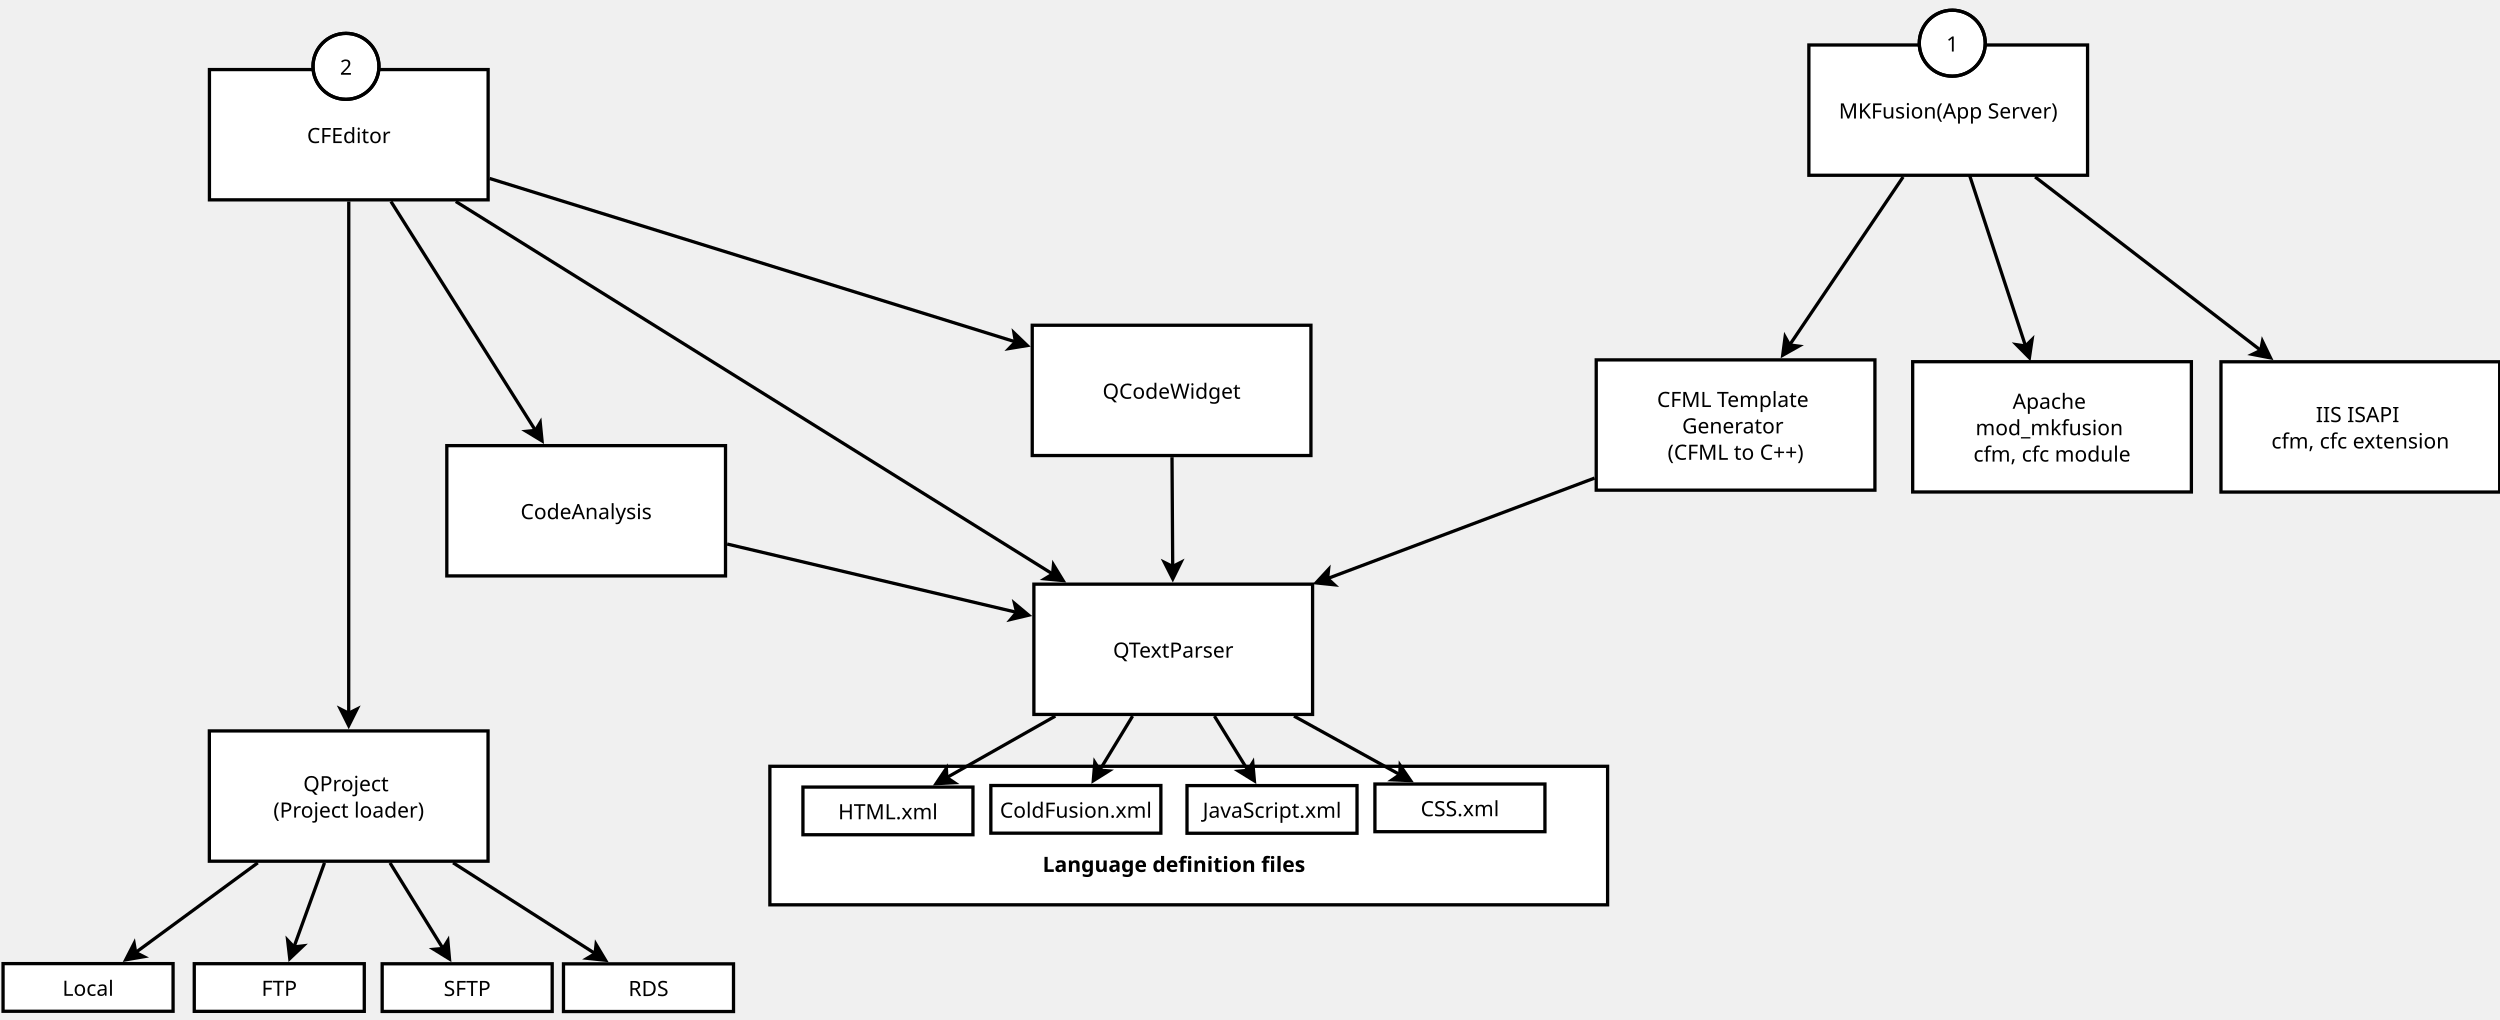
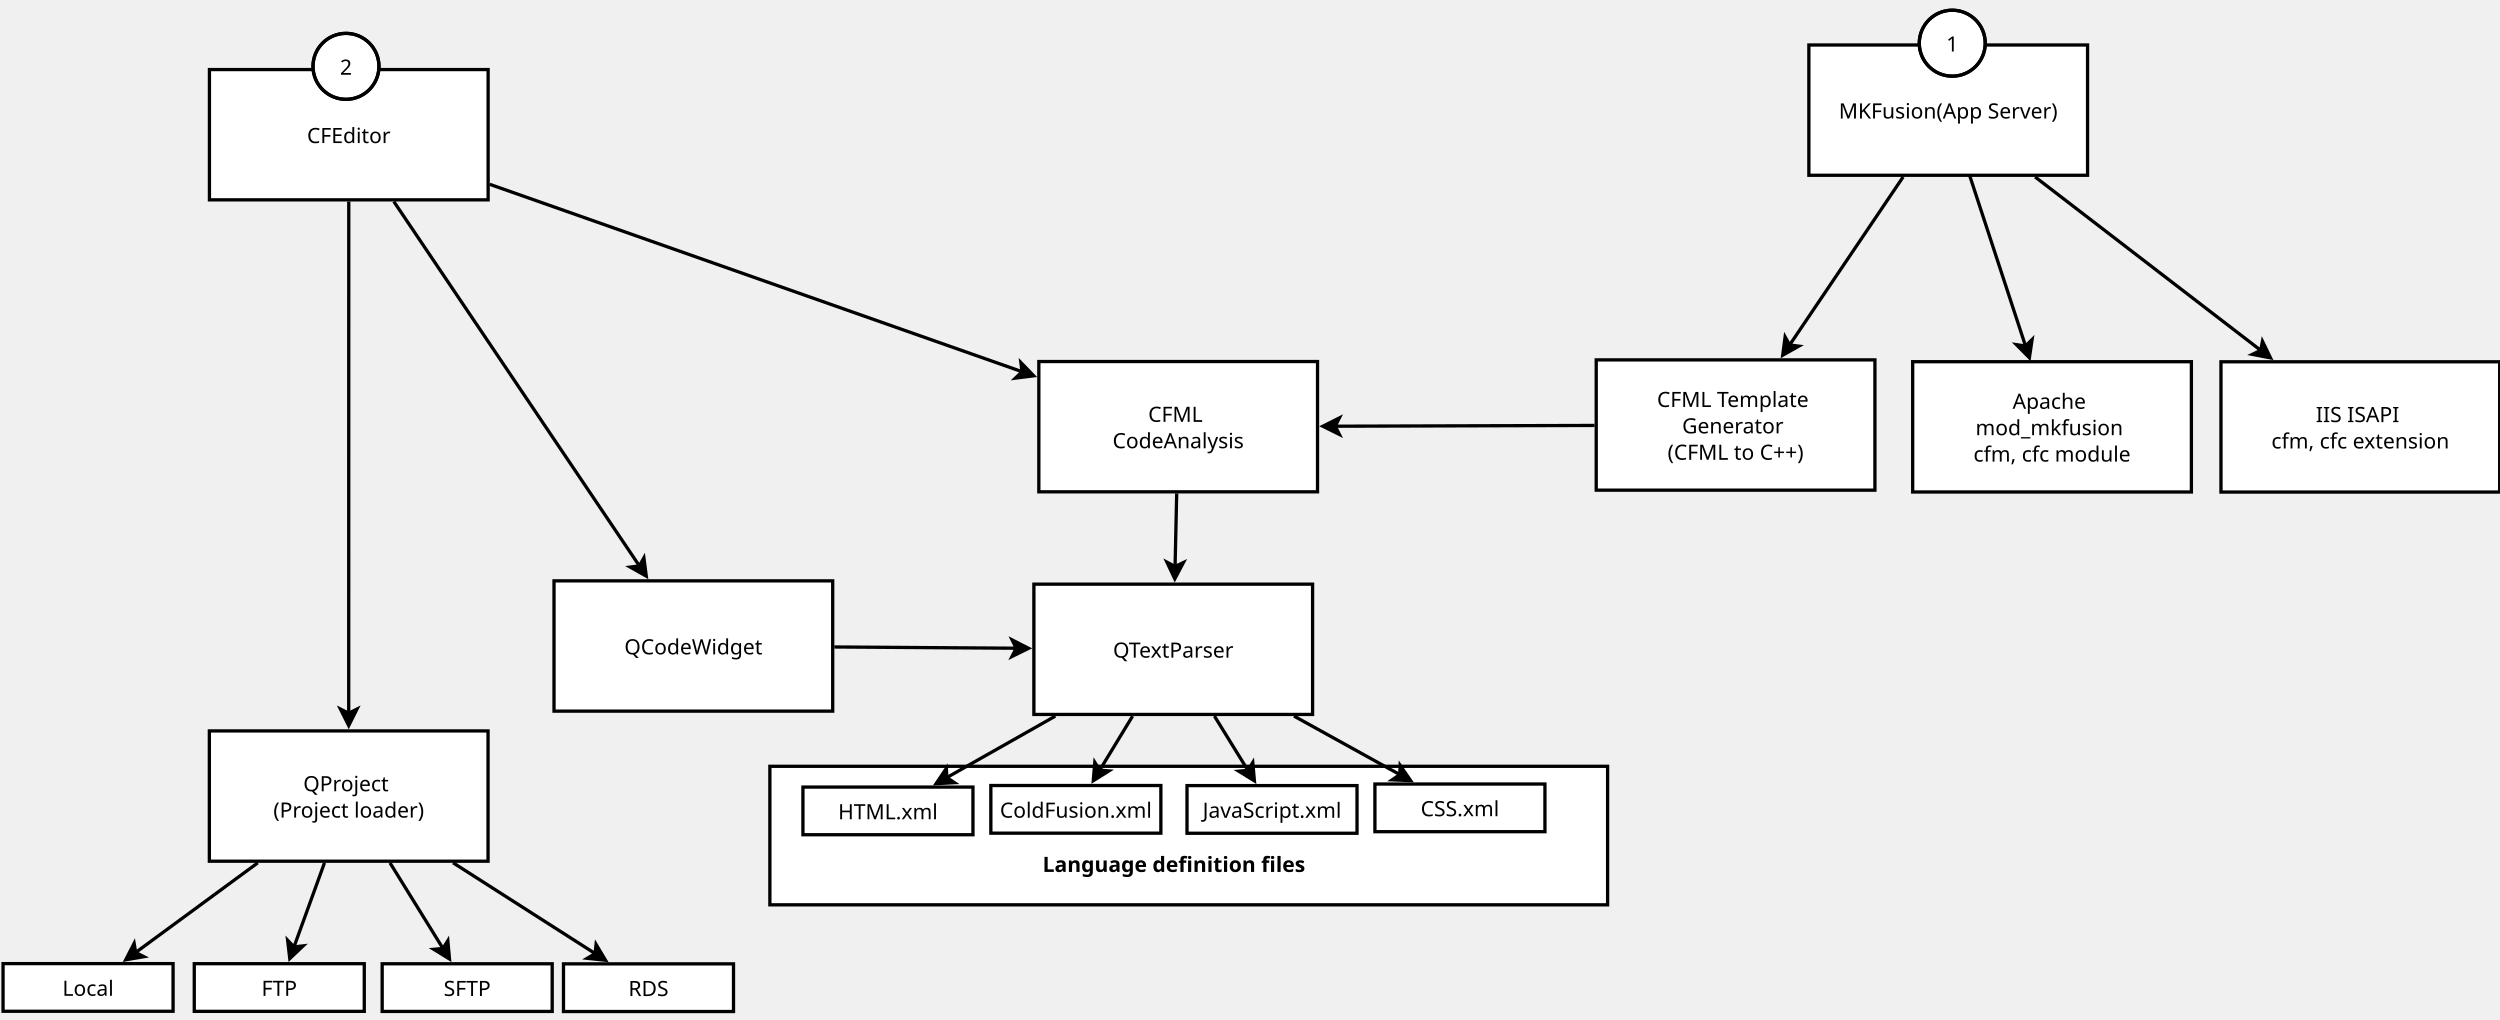
<svg xmlns="http://www.w3.org/2000/svg" width="76cm" height="31cm" viewBox="35 2 1516 610">
  <g>
    <rect style="fill: #ffffff" x="501.85" y="462.5" width="508" height="84" />
    <rect style="fill: none; fill-opacity:0; stroke-width: 2; stroke: #000000" x="501.85" y="462.5" width="508" height="84" />
  </g>
  <g>
    <rect style="fill: #ffffff" x="162" y="40" width="169" height="79" />
    <rect style="fill: none; fill-opacity:0; stroke-width: 2; stroke: #000000" x="162" y="40" width="169" height="79" />
  </g>
  <text style="fill: #000000;text-anchor:middle;font-size:12.8;font-family:sanserif;font-style:normal;font-weight:normal" x="246.5" y="84.575">
    <tspan x="246.5" y="84.575">CFEditor</tspan>
  </text>
-   <text style="fill: #000000;text-anchor:start;font-size:12.8;font-family:sanserif;font-style:normal;font-weight:normal" x="308" y="140">
-     <tspan x="308" y="140" />
-   </text>
  <g>
    <rect style="fill: #ffffff" x="1131.9" y="25.1" width="169" height="79" />
    <rect style="fill: none; fill-opacity:0; stroke-width: 2; stroke: #000000" x="1131.9" y="25.1" width="169" height="79" />
  </g>
  <text style="fill: #000000;text-anchor:middle;font-size:12.8;font-family:sanserif;font-style:normal;font-weight:normal" x="1216.4" y="69.675">
    <tspan x="1216.4" y="69.675">MKFusion(App Server)</tspan>
  </text>
  <g>
    <rect style="fill: #ffffff" x="661.95" y="352.05" width="169" height="79" />
    <rect style="fill: none; fill-opacity:0; stroke-width: 2; stroke: #000000" x="661.95" y="352.05" width="169" height="79" />
  </g>
  <text style="fill: #000000;text-anchor:middle;font-size:12.8;font-family:sanserif;font-style:normal;font-weight:normal" x="746.45" y="396.625">
    <tspan x="746.45" y="396.625">QTextParser</tspan>
  </text>
  <g>
-     <line style="fill: none; fill-opacity:0; stroke-width: 2; stroke: #000000" x1="1001.96" y1="287.715" x2="840.063" y2="348.622" />
-     <polygon style="fill: #000000" points="833.043,351.263 840.642,343.062 840.063,348.622 844.163,352.421 " />
-     <polygon style="fill: none; fill-opacity:0; stroke-width: 2; stroke: #000000" points="833.043,351.263 840.642,343.062 840.063,348.622 844.163,352.421 " />
+     <line style="fill: none; fill-opacity:0; stroke-width: 2; stroke: #000000" x1="1001.95" y1="255.803" x2="844.687" y2="256.268" />
+     <polygon style="fill: #000000" points="837.187,256.29 847.172,251.261 844.687,256.268 847.201,261.261 " />
+     <polygon style="fill: none; fill-opacity:0; stroke-width: 2; stroke: #000000" points="837.187,256.29 847.172,251.261 844.687,256.268 847.201,261.261 " />
  </g>
  <g>
    <rect style="fill: #ffffff" x="521.9" y="475.1" width="103.1" height="28.9" />
    <rect style="fill: none; fill-opacity:0; stroke-width: 2; stroke: #000000" x="521.9" y="475.1" width="103.1" height="28.9" />
  </g>
  <text style="fill: #000000;text-anchor:middle;font-size:12.8;font-family:sanserif;font-style:normal;font-weight:normal" x="573.45" y="494.625">
    <tspan x="573.45" y="494.625">HTML.xml</tspan>
  </text>
  <g>
    <rect style="fill: #ffffff" x="635.85" y="474.15" width="103.1" height="28.9" />
    <rect style="fill: none; fill-opacity:0; stroke-width: 2; stroke: #000000" x="635.85" y="474.15" width="103.1" height="28.9" />
  </g>
  <g>
    <rect style="fill: #ffffff" x="754.8" y="474.2" width="103.1" height="28.9" />
    <rect style="fill: none; fill-opacity:0; stroke-width: 2; stroke: #000000" x="754.8" y="474.2" width="103.1" height="28.9" />
  </g>
  <g>
    <rect style="fill: #ffffff" x="868.75" y="473.25" width="103.1" height="28.9" />
    <rect style="fill: none; fill-opacity:0; stroke-width: 2; stroke: #000000" x="868.75" y="473.25" width="103.1" height="28.9" />
  </g>
  <text style="fill: #000000;text-anchor:middle;font-size:12.8;font-family:sanserif;font-style:normal;font-weight:normal" x="687.4" y="493.675">
    <tspan x="687.4" y="493.675">ColdFusion.xml</tspan>
  </text>
  <text style="fill: #000000;text-anchor:start;font-size:12.8;font-family:sanserif;font-style:normal;font-weight:normal" x="648" y="521">
    <tspan x="648" y="521" />
  </text>
  <text style="fill: #000000;text-anchor:middle;font-size:12.8;font-family:sanserif;font-style:normal;font-weight:normal" x="806.35" y="493.725">
    <tspan x="806.35" y="493.725">JavaScript.xml</tspan>
  </text>
  <text style="fill: #000000;text-anchor:middle;font-size:12.8;font-family:sanserif;font-style:normal;font-weight:normal" x="920.3" y="492.775">
    <tspan x="920.3" y="492.775">CSS.xml</tspan>
  </text>
  <g>
    <line style="fill: none; fill-opacity:0; stroke-width: 2; stroke: #000000" x1="674.965" y1="432.044" x2="609.164" y2="469.319" />
    <polygon style="fill: #000000" points="602.638,473.016 608.875,463.736 609.164,469.319 613.803,472.437 " />
    <polygon style="fill: none; fill-opacity:0; stroke-width: 2; stroke: #000000" points="602.638,473.016 608.875,463.736 609.164,469.319 613.803,472.437 " />
  </g>
  <g>
    <line style="fill: none; fill-opacity:0; stroke-width: 2; stroke: #000000" x1="721.812" y1="432.043" x2="701.864" y2="464.828" />
    <polygon style="fill: #000000" points="697.965,471.235 698.892,460.094 701.864,464.828 707.435,465.291 " />
    <polygon style="fill: none; fill-opacity:0; stroke-width: 2; stroke: #000000" points="697.965,471.235 698.892,460.094 701.864,464.828 707.435,465.291 " />
  </g>
  <g>
    <line style="fill: none; fill-opacity:0; stroke-width: 2; stroke: #000000" x1="771.435" y1="432.052" x2="791.733" y2="464.955" />
    <polygon style="fill: #000000" points="795.67,471.338 786.165,465.452 791.733,464.955 794.676,460.202 " />
    <polygon style="fill: none; fill-opacity:0; stroke-width: 2; stroke: #000000" points="795.67,471.338 786.165,465.452 791.733,464.955 794.676,460.202 " />
  </g>
  <g>
    <line style="fill: none; fill-opacity:0; stroke-width: 2; stroke: #000000" x1="819.666" y1="432.043" x2="883.831" y2="467.53" />
    <polygon style="fill: #000000" points="890.394,471.16 879.223,470.696 883.831,467.53 884.063,461.945 " />
    <polygon style="fill: none; fill-opacity:0; stroke-width: 2; stroke: #000000" points="890.394,471.16 879.223,470.696 883.831,467.53 884.063,461.945 " />
  </g>
  <g>
-     <rect style="fill: #ffffff" x="660.95" y="195.05" width="169" height="79" />
-     <rect style="fill: none; fill-opacity:0; stroke-width: 2; stroke: #000000" x="660.95" y="195.05" width="169" height="79" />
-   </g>
-   <text style="fill: #000000;text-anchor:middle;font-size:12.8;font-family:sanserif;font-style:normal;font-weight:normal" x="745.45" y="239.625">
-     <tspan x="745.45" y="239.625">QCodeWidget</tspan>
-   </text>
-   <g>
-     <line style="fill: none; fill-opacity:0; stroke-width: 2; stroke: #000000" x1="331.892" y1="106.036" x2="650.761" y2="205.125" />
-     <polygon style="fill: #000000" points="657.923,207.351 646.89,209.158 650.761,205.125 649.857,199.608 " />
-     <polygon style="fill: none; fill-opacity:0; stroke-width: 2; stroke: #000000" points="657.923,207.351 646.89,209.158 650.761,205.125 649.857,199.608 " />
-   </g>
-   <g>
-     <line style="fill: none; fill-opacity:0; stroke-width: 2; stroke: #000000" x1="745.708" y1="275.046" x2="746.13" y2="341.318" />
-     <polygon style="fill: #000000" points="746.178,348.818 741.114,338.85 746.13,341.318 751.114,338.787 " />
-     <polygon style="fill: none; fill-opacity:0; stroke-width: 2; stroke: #000000" points="746.178,348.818 741.114,338.85 746.13,341.318 751.114,338.787 " />
-   </g>
-   <g>
-     <line style="fill: none; fill-opacity:0; stroke-width: 2; stroke: #000000" x1="311.389" y1="120.001" x2="673.302" y2="345.894" />
-     <polygon style="fill: #000000" points="679.664,349.865 668.533,348.811 673.302,345.894 673.828,340.328 " />
-     <polygon style="fill: none; fill-opacity:0; stroke-width: 2; stroke: #000000" points="679.664,349.865 668.533,348.811 673.302,345.894 673.828,340.328 " />
+     <rect style="fill: #ffffff" x="370.95" y="350.05" width="169" height="79" />
+     <rect style="fill: none; fill-opacity:0; stroke-width: 2; stroke: #000000" x="370.95" y="350.05" width="169" height="79" />
+   </g>
+   <text style="fill: #000000;text-anchor:middle;font-size:12.8;font-family:sanserif;font-style:normal;font-weight:normal" x="455.45" y="394.625">
+     <tspan x="455.45" y="394.625">QCodeWidget</tspan>
+   </text>
+   <g>
+     <line style="fill: none; fill-opacity:0; stroke-width: 2; stroke: #000000" x1="273.798" y1="120.007" x2="422.71" y2="340.97" />
+     <polygon style="fill: #000000" points="426.902,347.189 417.167,341.691 422.71,340.97 425.46,336.102 " />
+     <polygon style="fill: none; fill-opacity:0; stroke-width: 2; stroke: #000000" points="426.902,347.189 417.167,341.691 422.71,340.97 425.46,336.102 " />
+   </g>
+   <g>
+     <line style="fill: none; fill-opacity:0; stroke-width: 2; stroke: #000000" x1="540.935" y1="390.138" x2="651.229" y2="390.896" />
+     <polygon style="fill: #000000" points="658.729,390.947 648.695,395.878 651.229,390.896 648.764,385.878 " />
+     <polygon style="fill: none; fill-opacity:0; stroke-width: 2; stroke: #000000" points="658.729,390.947 648.695,395.878 651.229,390.896 648.764,385.878 " />
  </g>
  <g>
    <rect style="fill: #ffffff" x="161.95" y="441.05" width="169" height="79" />
    <rect style="fill: none; fill-opacity:0; stroke-width: 2; stroke: #000000" x="161.95" y="441.05" width="169" height="79" />
  </g>
  <text style="fill: #000000;text-anchor:middle;font-size:12.8;font-family:sanserif;font-style:normal;font-weight:normal" x="246.45" y="477.625">
    <tspan x="246.45" y="477.625">QProject</tspan>
    <tspan x="246.45" y="493.625">(Project loader)</tspan>
  </text>
  <g>
    <line style="fill: none; fill-opacity:0; stroke-width: 2; stroke: #000000" x1="246.495" y1="119.999" x2="246.456" y2="430.315" />
    <polygon style="fill: #000000" points="246.455,437.815 241.457,427.814 246.456,430.315 251.457,427.815 " />
    <polygon style="fill: none; fill-opacity:0; stroke-width: 2; stroke: #000000" points="246.455,437.815 241.457,427.814 246.456,430.315 251.457,427.815 " />
  </g>
  <g>
    <rect style="fill: #ffffff" x="36.85" y="582.15" width="103.1" height="28.9" />
    <rect style="fill: none; fill-opacity:0; stroke-width: 2; stroke: #000000" x="36.85" y="582.15" width="103.1" height="28.9" />
  </g>
  <g>
    <rect style="fill: #ffffff" x="152.8" y="582.2" width="103.1" height="28.9" />
    <rect style="fill: none; fill-opacity:0; stroke-width: 2; stroke: #000000" x="152.8" y="582.2" width="103.1" height="28.9" />
  </g>
  <g>
    <rect style="fill: #ffffff" x="266.75" y="582.25" width="103.1" height="28.9" />
    <rect style="fill: none; fill-opacity:0; stroke-width: 2; stroke: #000000" x="266.75" y="582.25" width="103.1" height="28.9" />
  </g>
  <g>
    <rect style="fill: #ffffff" x="376.7" y="582.3" width="103.1" height="28.9" />
    <rect style="fill: none; fill-opacity:0; stroke-width: 2; stroke: #000000" x="376.7" y="582.3" width="103.1" height="28.9" />
  </g>
  <text style="fill: #000000;text-anchor:middle;font-size:12.8;font-family:sanserif;font-style:normal;font-weight:normal" x="88.4" y="601.675">
    <tspan x="88.4" y="601.675">Local</tspan>
  </text>
  <text style="fill: #000000;text-anchor:middle;font-size:12.8;font-family:sanserif;font-style:normal;font-weight:normal" x="204.35" y="601.725">
    <tspan x="204.35" y="601.725">FTP</tspan>
  </text>
  <text style="fill: #000000;text-anchor:middle;font-size:12.8;font-family:sanserif;font-style:normal;font-weight:normal" x="318.3" y="601.775">
    <tspan x="318.3" y="601.775">SFTP</tspan>
  </text>
  <text style="fill: #000000;text-anchor:middle;font-size:12.8;font-family:sanserif;font-style:normal;font-weight:normal" x="428.25" y="601.825">
    <tspan x="428.25" y="601.825">RDS</tspan>
  </text>
  <g>
    <line style="fill: none; fill-opacity:0; stroke-width: 2; stroke: #000000" x1="191.31" y1="521.037" x2="117.277" y2="575.396" />
    <polygon style="fill: #000000" points="111.232,579.835 116.333,569.887 117.277,575.396 122.252,577.947 " />
    <polygon style="fill: none; fill-opacity:0; stroke-width: 2; stroke: #000000" points="111.232,579.835 116.333,569.887 117.277,575.396 122.252,577.947 " />
  </g>
  <g>
    <line style="fill: none; fill-opacity:0; stroke-width: 2; stroke: #000000" x1="231.767" y1="521.04" x2="213.273" y2="572.042" />
    <polygon style="fill: #000000" points="210.717,579.093 209.425,567.987 213.273,572.042 218.826,571.396 " />
    <polygon style="fill: none; fill-opacity:0; stroke-width: 2; stroke: #000000" points="210.717,579.093 209.425,567.987 213.273,572.042 218.826,571.396 " />
  </g>
  <g>
    <line style="fill: none; fill-opacity:0; stroke-width: 2; stroke: #000000" x1="271.504" y1="521.051" x2="303.627" y2="572.98" />
    <polygon style="fill: #000000" points="307.572,579.358 298.059,573.484 303.627,572.98 306.564,568.223 " />
    <polygon style="fill: none; fill-opacity:0; stroke-width: 2; stroke: #000000" points="307.572,579.358 298.059,573.484 303.627,572.98 306.564,568.223 " />
  </g>
  <g>
    <line style="fill: none; fill-opacity:0; stroke-width: 2; stroke: #000000" x1="309.743" y1="521.004" x2="395.879" y2="576.06" />
    <polygon style="fill: #000000" points="402.198,580.099 391.08,578.926 395.879,576.06 396.465,570.5 " />
    <polygon style="fill: none; fill-opacity:0; stroke-width: 2; stroke: #000000" points="402.198,580.099 391.08,578.926 395.879,576.06 396.465,570.5 " />
  </g>
  <text style="fill: #000000;text-anchor:start;font-size:12.8;font-family:sanserif;font-style:normal;font-weight:normal" x="1200.9" y="63">
    <tspan x="1200.9" y="63" />
  </text>
  <g>
-     <rect style="fill: #ffffff" x="305.95" y="268.05" width="169" height="79" />
-     <rect style="fill: none; fill-opacity:0; stroke-width: 2; stroke: #000000" x="305.95" y="268.05" width="169" height="79" />
-   </g>
-   <text style="fill: #000000;text-anchor:middle;font-size:12.8;font-family:sanserif;font-style:normal;font-weight:normal" x="390.45" y="312.625">
-     <tspan x="390.45" y="312.625">CodeAnalysis</tspan>
-   </text>
-   <g>
-     <line style="fill: none; fill-opacity:0; stroke-width: 2; stroke: #000000" x1="272.059" y1="119.991" x2="359.695" y2="258.826" />
-     <polygon style="fill: #000000" points="363.698,265.169 354.132,259.381 359.695,258.826 362.588,254.043 " />
-     <polygon style="fill: none; fill-opacity:0; stroke-width: 2; stroke: #000000" points="363.698,265.169 354.132,259.381 359.695,258.826 362.588,254.043 " />
-   </g>
-   <g>
-     <line style="fill: none; fill-opacity:0; stroke-width: 2; stroke: #000000" x1="475.941" y1="327.722" x2="651.483" y2="369.142" />
-     <polygon style="fill: #000000" points="658.783,370.864 647.902,373.434 651.483,369.142 650.198,363.702 " />
-     <polygon style="fill: none; fill-opacity:0; stroke-width: 2; stroke: #000000" points="658.783,370.864 647.902,373.434 651.483,369.142 650.198,363.702 " />
+     <rect style="fill: #ffffff" x="664.95" y="217.05" width="169" height="79" />
+     <rect style="fill: none; fill-opacity:0; stroke-width: 2; stroke: #000000" x="664.95" y="217.05" width="169" height="79" />
+   </g>
+   <text style="fill: #000000;text-anchor:middle;font-size:12.8;font-family:sanserif;font-style:normal;font-weight:normal" x="749.45" y="253.625">
+     <tspan x="749.45" y="253.625">CFML</tspan>
+     <tspan x="749.45" y="269.625">CodeAnalysis</tspan>
+   </text>
+   <g>
+     <line style="fill: none; fill-opacity:0; stroke-width: 2; stroke: #000000" x1="332.001" y1="109.598" x2="654.766" y2="223.219" />
+     <polygon style="fill: #000000" points="661.84,225.709 650.747,227.105 654.766,223.219 654.068,217.673 " />
+     <polygon style="fill: none; fill-opacity:0; stroke-width: 2; stroke: #000000" points="661.84,225.709 650.747,227.105 654.766,223.219 654.068,217.673 " />
+   </g>
+   <g>
+     <line style="fill: none; fill-opacity:0; stroke-width: 2; stroke: #000000" x1="748.55" y1="297.04" x2="747.566" y2="341.326" />
+     <polygon style="fill: #000000" points="747.399,348.824 742.623,338.716 747.566,341.326 752.62,338.938 " />
+     <polygon style="fill: none; fill-opacity:0; stroke-width: 2; stroke: #000000" points="747.399,348.824 742.623,338.716 747.566,341.326 752.62,338.938 " />
  </g>
  <g>
    <rect style="fill: #ffffff" x="1002.95" y="216.05" width="169" height="79" />
    <rect style="fill: none; fill-opacity:0; stroke-width: 2; stroke: #000000" x="1002.95" y="216.05" width="169" height="79" />
  </g>
  <text style="fill: #000000;text-anchor:middle;font-size:12.8;font-family:sanserif;font-style:normal;font-weight:normal" x="1087.45" y="244.625">
    <tspan x="1087.45" y="244.625">CFML Template</tspan>
    <tspan x="1087.45" y="260.625">Generator</tspan>
    <tspan x="1087.45" y="276.625">(CFML to C++)</tspan>
  </text>
-   <text style="fill: #000000;text-anchor:start;font-size:12.8;font-family:sanserif;font-style:normal;font-weight:normal" x="1200.9" y="344">
-     <tspan x="1200.9" y="344" />
-   </text>
  <g>
    <line style="fill: none; fill-opacity:0; stroke-width: 2; stroke: #000000" x1="1189.06" y1="105.088" x2="1120.24" y2="206.993" />
    <polygon style="fill: #000000" points="1116.04,213.209 1117.5,202.123 1120.24,206.993 1125.78,207.72 " />
    <polygon style="fill: none; fill-opacity:0; stroke-width: 2; stroke: #000000" points="1116.04,213.209 1117.5,202.123 1120.24,206.993 1125.78,207.72 " />
  </g>
  <g>
    <rect style="fill: #ffffff" x="1194.85" y="217.15" width="169" height="79" />
    <rect style="fill: none; fill-opacity:0; stroke-width: 2; stroke: #000000" x="1194.85" y="217.15" width="169" height="79" />
  </g>
  <g>
    <line style="fill: none; fill-opacity:0; stroke-width: 2; stroke: #000000" x1="1229.43" y1="104.36" x2="1263.28" y2="207.638" />
    <polygon style="fill: #000000" points="1265.62,214.765 1257.75,206.82 1263.28,207.638 1267.26,203.705 " />
    <polygon style="fill: none; fill-opacity:0; stroke-width: 2; stroke: #000000" points="1265.62,214.765 1257.75,206.82 1263.28,207.638 1267.26,203.705 " />
  </g>
  <g>
    <rect style="fill: #ffffff" x="1381.8" y="217.2" width="169" height="79" />
    <rect style="fill: none; fill-opacity:0; stroke-width: 2; stroke: #000000" x="1381.8" y="217.2" width="169" height="79" />
  </g>
  <text style="fill: #000000;text-anchor:middle;font-size:12.8;font-family:sanserif;font-style:normal;font-weight:normal" x="1279.35" y="245.725">
    <tspan x="1279.35" y="245.725">Apache</tspan>
    <tspan x="1279.35" y="261.725">mod_mkfusion</tspan>
    <tspan x="1279.35" y="277.725">cfm, cfc module</tspan>
  </text>
  <text style="fill: #000000;text-anchor:middle;font-size:12.8;font-family:sanserif;font-style:normal;font-weight:normal" x="1466.3" y="253.775">
    <tspan x="1466.3" y="253.775">IIS ISAPI</tspan>
    <tspan x="1466.3" y="269.775">cfm, cfc extension</tspan>
  </text>
  <g>
    <line style="fill: none; fill-opacity:0; stroke-width: 2; stroke: #000000" x1="1269.09" y1="105.104" x2="1405.89" y2="210.263" />
    <polygon style="fill: #000000" points="1411.84,214.834 1400.86,212.703 1405.89,210.263 1406.96,204.775 " />
    <polygon style="fill: none; fill-opacity:0; stroke-width: 2; stroke: #000000" points="1411.84,214.834 1400.86,212.703 1405.89,210.263 1406.96,204.775 " />
  </g>
  <g>
    <ellipse style="fill: #ffffff" cx="1218.85" cy="24" rx="20" ry="20" />
    <ellipse style="fill: none; fill-opacity:0; stroke-width: 2; stroke: #000000" cx="1218.85" cy="24" rx="20" ry="20" />
    <ellipse style="fill: none; fill-opacity:0; stroke-width: 2; stroke: #000000" cx="1218.85" cy="24" rx="20" ry="20" />
  </g>
  <text style="fill: #000000;text-anchor:middle;font-size:12.8;font-family:sanserif;font-style:normal;font-weight:normal" x="1218.85" y="29.075">
    <tspan x="1218.85" y="29.075">1</tspan>
  </text>
  <g>
    <ellipse style="fill: #ffffff" cx="244.8" cy="38.05" rx="20" ry="20" />
    <ellipse style="fill: none; fill-opacity:0; stroke-width: 2; stroke: #000000" cx="244.8" cy="38.05" rx="20" ry="20" />
    <ellipse style="fill: none; fill-opacity:0; stroke-width: 2; stroke: #000000" cx="244.8" cy="38.05" rx="20" ry="20" />
  </g>
  <text style="fill: #000000;text-anchor:middle;font-size:12.8;font-family:sanserif;font-style:normal;font-weight:normal" x="244.8" y="43.125">
    <tspan x="244.8" y="43.125">2</tspan>
  </text>
-   <text style="fill: #000000;text-anchor:start;font-size:12.8;font-family:sanserif;font-style:normal;font-weight:normal" x="727.85" y="234">
-     <tspan x="727.85" y="234" />
+   <text style="fill: #000000;text-anchor:start;font-size:12.8;font-family:sanserif;font-style:normal;font-weight:normal" x="749.45" y="256.55">
+     <tspan x="749.45" y="256.55" />
  </text>
  <text style="fill: #000000;text-anchor:start;font-size:12.8;font-family:sanserif;font-style:normal;font-weight:normal" x="585.85" y="482.5">
    <tspan x="585.85" y="482.5" />
  </text>
  <text style="fill: #000000;text-anchor:start;font-size:12.8;font-family:sanserif;font-style:normal;font-weight:normal" x="755.85" y="504.5">
    <tspan x="755.85" y="504.5" />
  </text>
  <text style="fill: #000000;text-anchor:start;font-size:12.8;font-family:sanserif;font-style:normal;font-weight:normal" x="755.85" y="504.5">
    <tspan x="755.85" y="504.5" />
  </text>
  <text style="fill: #000000;text-anchor:middle;font-size:12.8;font-family:sanserif;font-style:normal;font-weight:700" x="746.85" y="526.575">
    <tspan x="746.85" y="526.575">Language definition files</tspan>
  </text>
</svg>
